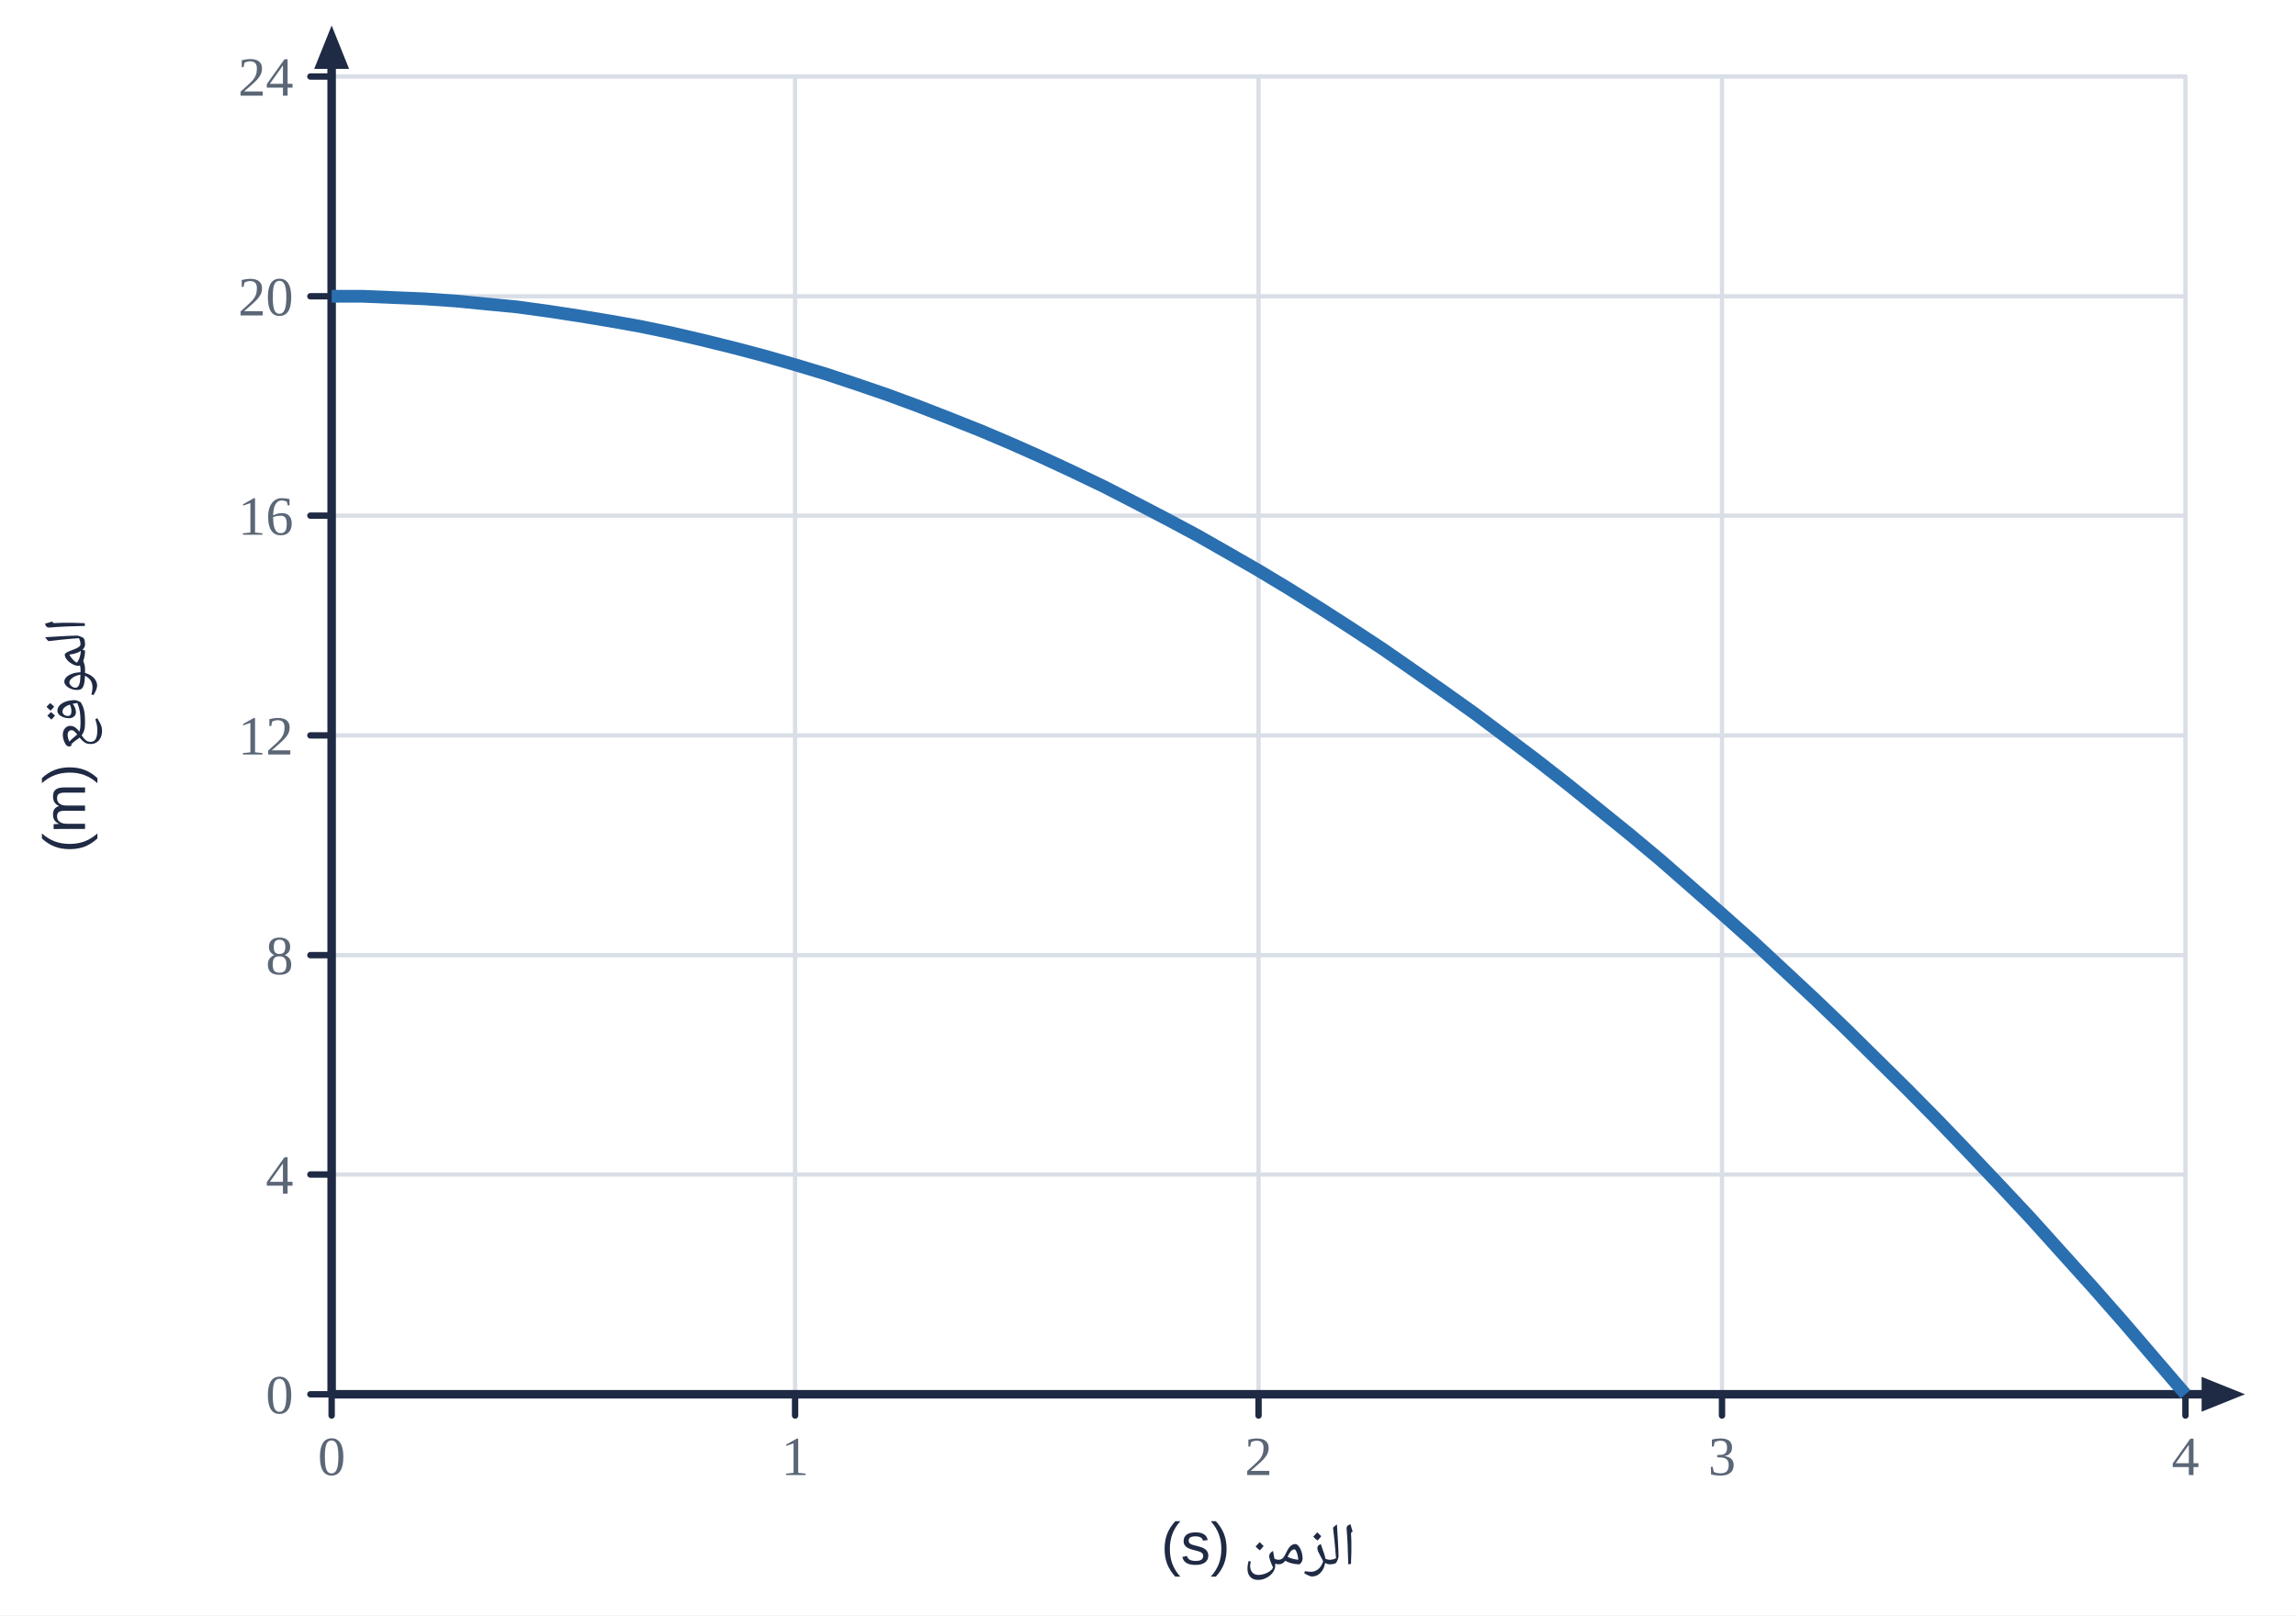
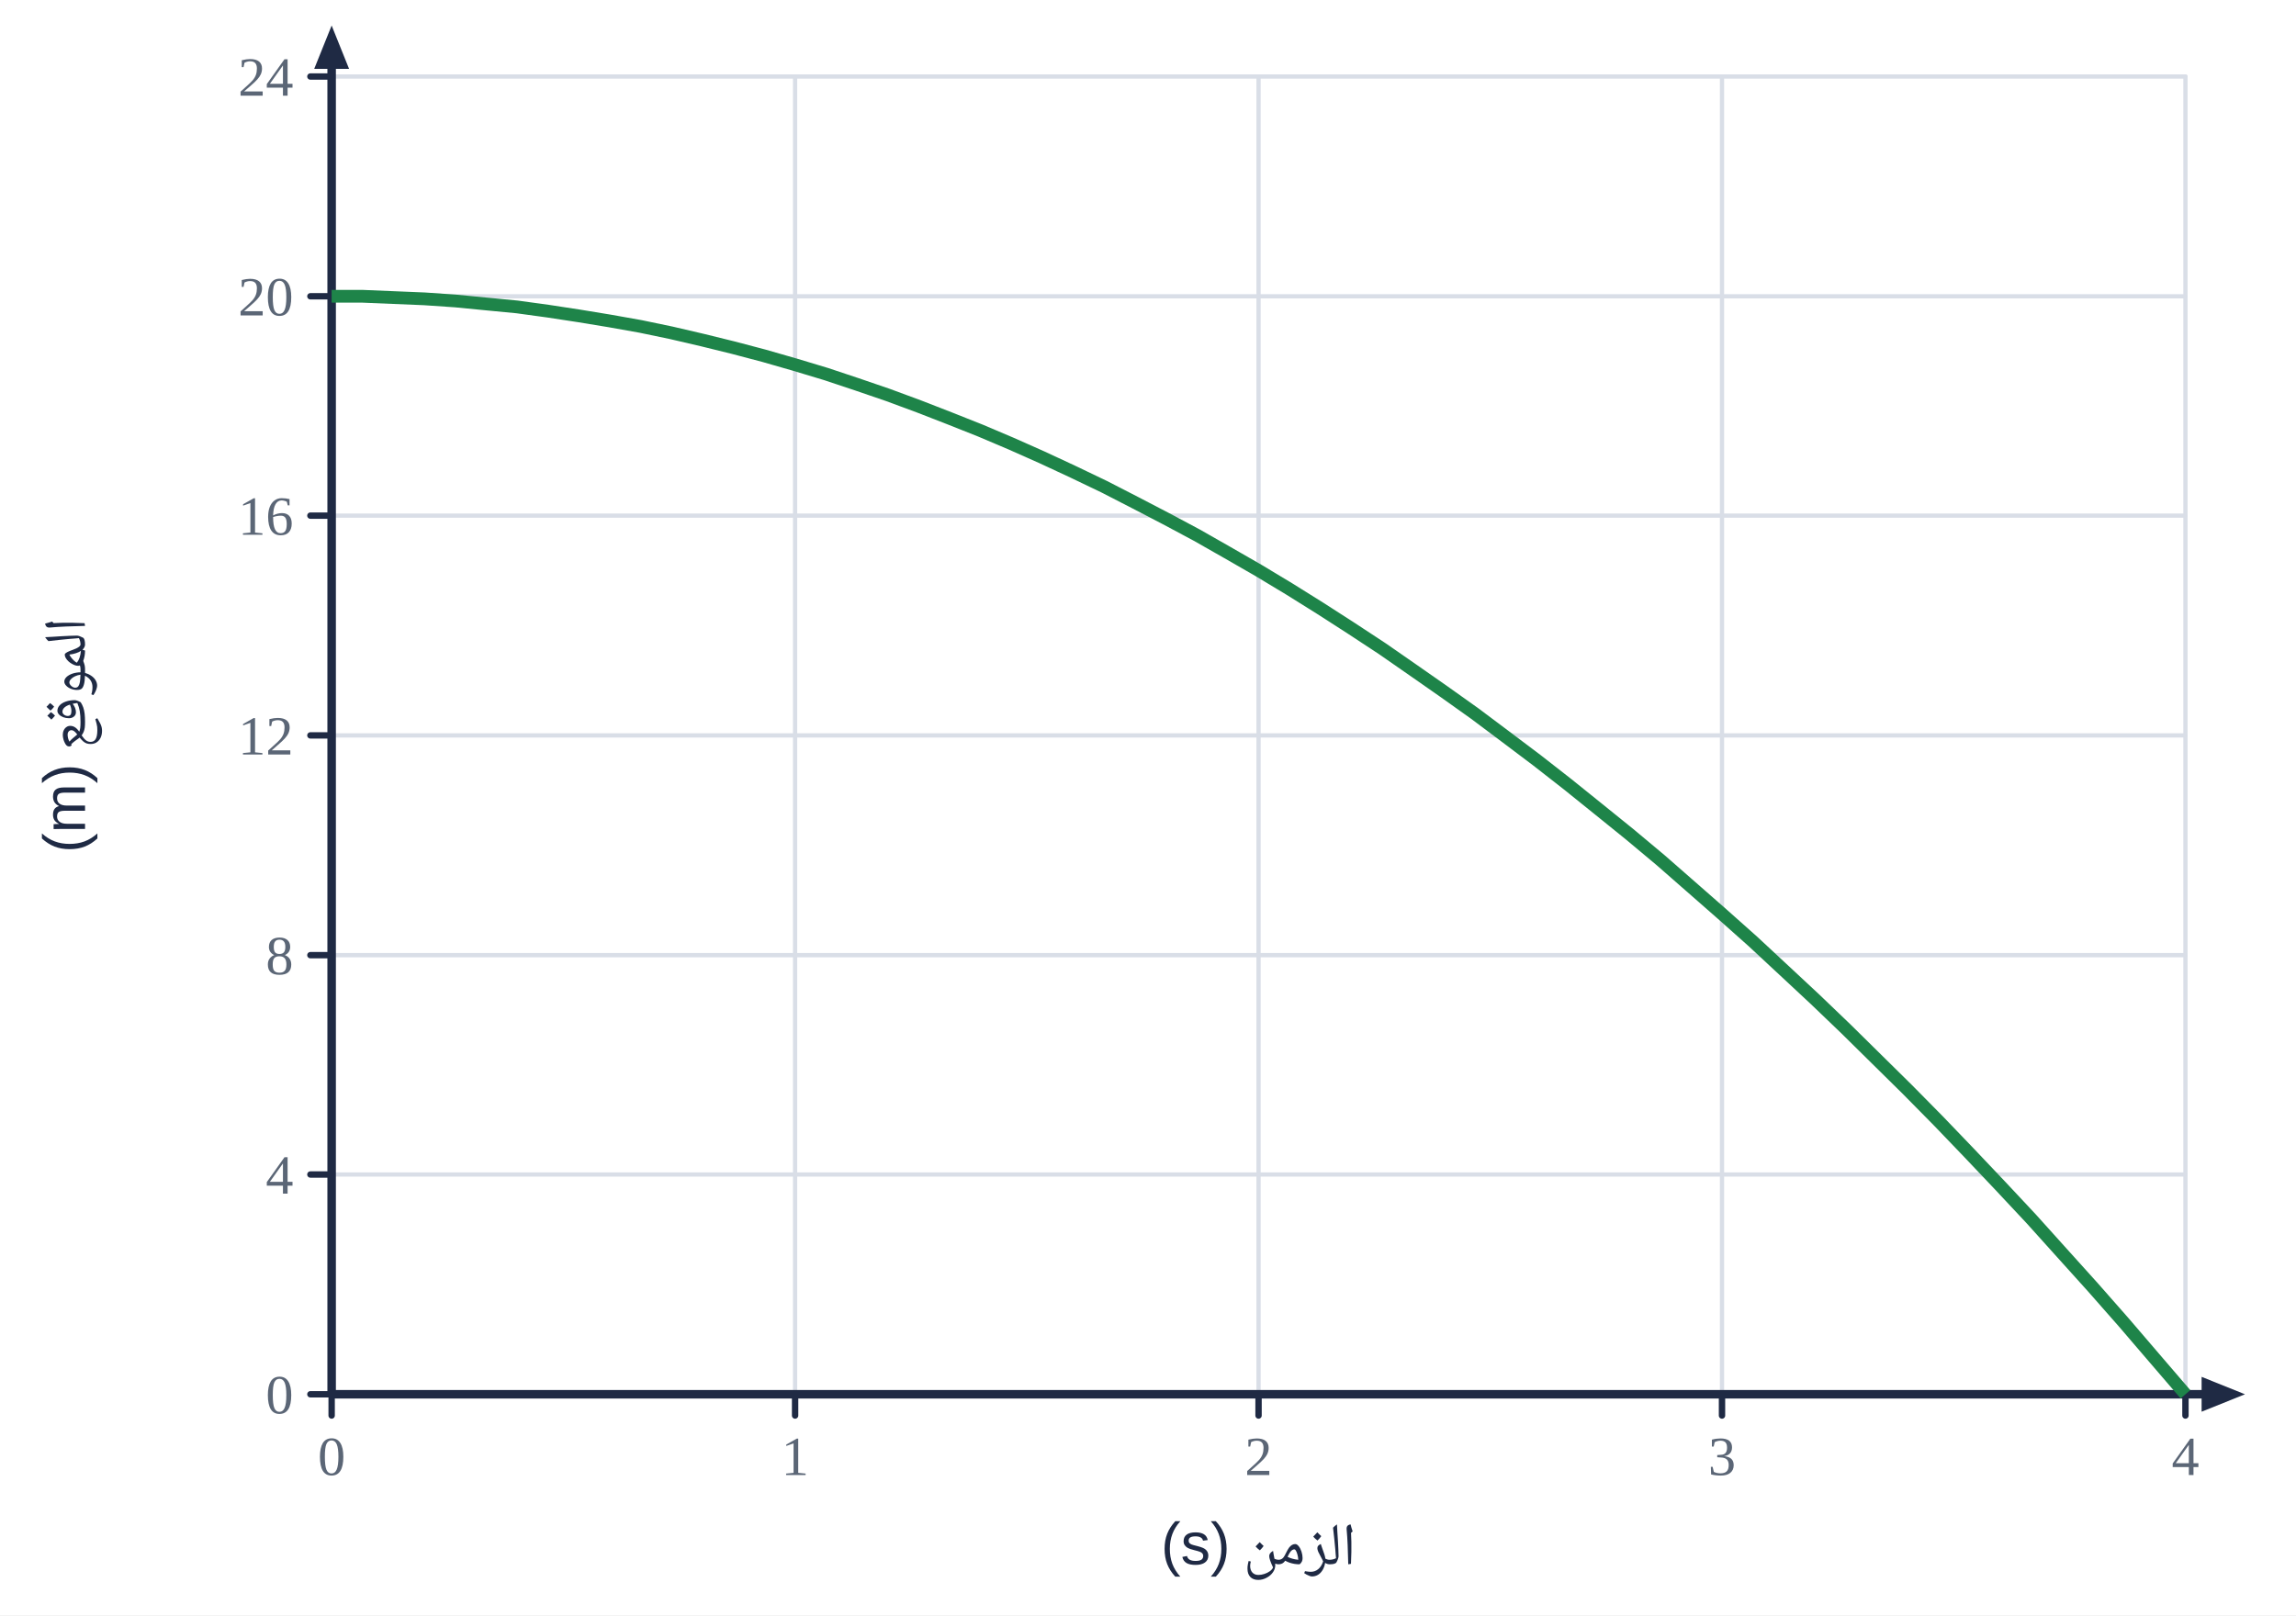
<svg xmlns="http://www.w3.org/2000/svg" viewBox="0 0 540 380" width="540" height="380">
  <rect width="540" height="380" fill="#fff" />
  <line x1="78.0" y1="18.0" x2="78.0" y2="328.0" stroke="#d9dee7" stroke-width="1" stroke-linecap="round" />
  <line x1="187.0" y1="18.0" x2="187.0" y2="328.0" stroke="#d9dee7" stroke-width="1" stroke-linecap="round" />
  <line x1="296.0" y1="18.0" x2="296.0" y2="328.0" stroke="#d9dee7" stroke-width="1" stroke-linecap="round" />
  <line x1="405.0" y1="18.0" x2="405.0" y2="328.0" stroke="#d9dee7" stroke-width="1" stroke-linecap="round" />
  <line x1="514.0" y1="18.0" x2="514.0" y2="328.0" stroke="#d9dee7" stroke-width="1" stroke-linecap="round" />
  <line x1="78.0" y1="328.0" x2="514.0" y2="328.0" stroke="#d9dee7" stroke-width="1" stroke-linecap="round" />
  <line x1="78.0" y1="276.3" x2="514.0" y2="276.3" stroke="#d9dee7" stroke-width="1" stroke-linecap="round" />
  <line x1="78.0" y1="224.7" x2="514.0" y2="224.7" stroke="#d9dee7" stroke-width="1" stroke-linecap="round" />
  <line x1="78.0" y1="173.0" x2="514.0" y2="173.0" stroke="#d9dee7" stroke-width="1" stroke-linecap="round" />
  <line x1="78.0" y1="121.3" x2="514.0" y2="121.3" stroke="#d9dee7" stroke-width="1" stroke-linecap="round" />
  <line x1="78.0" y1="69.7" x2="514.0" y2="69.7" stroke="#d9dee7" stroke-width="1" stroke-linecap="round" />
  <line x1="78.0" y1="18.0" x2="514.0" y2="18.0" stroke="#d9dee7" stroke-width="1" stroke-linecap="round" />
  <line x1="78.0" y1="328.0" x2="521.4" y2="328.0" stroke="#1f2a44" stroke-width="2" stroke-linecap="round" />
  <polygon points="528.0,328.0 517.8,332.1 517.8,323.9" fill="#1f2a44" />
  <line x1="78.0" y1="328.0" x2="78.0" y2="12.6" stroke="#1f2a44" stroke-width="2" stroke-linecap="round" />
  <polygon points="78.0,6.0 82.1,16.2 73.9,16.2" fill="#1f2a44" />
  <line x1="78.0" y1="328.0" x2="78.0" y2="333.0" stroke="#1f2a44" stroke-width="1.5" stroke-linecap="round" />
  <text x="78.0" y="347.0" text-anchor="middle" font-size="13" fill="#5b6676" font-weight="normal" font-family="'Times New Roman',Times,serif">0</text>
  <line x1="187.0" y1="328.0" x2="187.0" y2="333.0" stroke="#1f2a44" stroke-width="1.5" stroke-linecap="round" />
  <text x="187.0" y="347.0" text-anchor="middle" font-size="13" fill="#5b6676" font-weight="normal" font-family="'Times New Roman',Times,serif">1</text>
  <line x1="296.0" y1="328.0" x2="296.0" y2="333.0" stroke="#1f2a44" stroke-width="1.5" stroke-linecap="round" />
  <text x="296.0" y="347.0" text-anchor="middle" font-size="13" fill="#5b6676" font-weight="normal" font-family="'Times New Roman',Times,serif">2</text>
  <line x1="405.0" y1="328.0" x2="405.0" y2="333.0" stroke="#1f2a44" stroke-width="1.5" stroke-linecap="round" />
  <text x="405.0" y="347.0" text-anchor="middle" font-size="13" fill="#5b6676" font-weight="normal" font-family="'Times New Roman',Times,serif">3</text>
  <line x1="514.0" y1="328.0" x2="514.0" y2="333.0" stroke="#1f2a44" stroke-width="1.5" stroke-linecap="round" />
  <text x="514.0" y="347.0" text-anchor="middle" font-size="13" fill="#5b6676" font-weight="normal" font-family="'Times New Roman',Times,serif">4</text>
  <line x1="73.0" y1="328.0" x2="78.0" y2="328.0" stroke="#1f2a44" stroke-width="1.5" stroke-linecap="round" />
  <text x="69.0" y="332.5" text-anchor="end" font-size="13" fill="#5b6676" font-weight="normal" font-family="'Times New Roman',Times,serif">0</text>
  <line x1="73.0" y1="276.3" x2="78.0" y2="276.3" stroke="#1f2a44" stroke-width="1.5" stroke-linecap="round" />
  <text x="69.0" y="280.8" text-anchor="end" font-size="13" fill="#5b6676" font-weight="normal" font-family="'Times New Roman',Times,serif">4</text>
  <line x1="73.0" y1="224.7" x2="78.0" y2="224.7" stroke="#1f2a44" stroke-width="1.5" stroke-linecap="round" />
  <text x="69.0" y="229.2" text-anchor="end" font-size="13" fill="#5b6676" font-weight="normal" font-family="'Times New Roman',Times,serif">8</text>
  <line x1="73.0" y1="173.0" x2="78.0" y2="173.0" stroke="#1f2a44" stroke-width="1.5" stroke-linecap="round" />
  <text x="69.0" y="177.5" text-anchor="end" font-size="13" fill="#5b6676" font-weight="normal" font-family="'Times New Roman',Times,serif">12</text>
  <line x1="73.0" y1="121.3" x2="78.0" y2="121.3" stroke="#1f2a44" stroke-width="1.5" stroke-linecap="round" />
  <text x="69.0" y="125.8" text-anchor="end" font-size="13" fill="#5b6676" font-weight="normal" font-family="'Times New Roman',Times,serif">16</text>
  <line x1="73.0" y1="69.7" x2="78.0" y2="69.7" stroke="#1f2a44" stroke-width="1.5" stroke-linecap="round" />
  <text x="69.0" y="74.2" text-anchor="end" font-size="13" fill="#5b6676" font-weight="normal" font-family="'Times New Roman',Times,serif">20</text>
  <line x1="73.0" y1="18.0" x2="78.0" y2="18.0" stroke="#1f2a44" stroke-width="1.5" stroke-linecap="round" />
  <text x="69.0" y="22.5" text-anchor="end" font-size="13" fill="#5b6676" font-weight="normal" font-family="'Times New Roman',Times,serif">24</text>
  <text x="296.0" y="368.0" text-anchor="middle" font-size="14" fill="#1f2a44" font-weight="normal" font-family="'IBM Plex Sans Arabic','Noto Naskh Arabic',Tahoma,Arial,sans-serif" direction="rtl">الزمن (s)</text>
  <text x="20.0" y="173.0" text-anchor="middle" font-size="14" fill="#1f2a44" font-weight="normal" font-family="'IBM Plex Sans Arabic','Noto Naskh Arabic',Tahoma,Arial,sans-serif" direction="rtl" transform="rotate(-90 20 173.0)">الموقع (m)</text>
-   <polyline points="78.0,69.7 85.3,69.7 92.5,70.0 99.8,70.3 107.1,70.8 114.3,71.5 121.6,72.2 128.9,73.2 136.1,74.3 143.4,75.5 150.7,76.8 157.9,78.3 165.2,80.0 172.5,81.8 179.7,83.7 187.0,85.8 194.3,88.0 201.5,90.4 208.8,92.9 216.1,95.6 223.3,98.4 230.6,101.3 237.9,104.4 245.1,107.6 252.4,111.0 259.7,114.5 266.9,118.2 274.2,122.0 281.5,125.9 288.7,130.0 296.0,134.2 303.3,138.6 310.5,143.1 317.8,147.8 325.1,152.6 332.3,157.6 339.6,162.7 346.9,167.9 354.1,173.3 361.4,178.8 368.7,184.5 375.9,190.3 383.2,196.2 390.5,202.3 397.7,208.6 405.0,215.0 412.3,221.5 419.5,228.2 426.8,235.0 434.1,242.0 441.3,249.1 448.6,256.3 455.9,263.7 463.1,271.2 470.4,278.9 477.7,286.7 484.9,294.7 492.2,302.8 499.5,311.1 506.7,319.5 514.0,328.0" fill="none" stroke="#2a6fb0" stroke-width="3" stroke-linejoin="round" />
+   <polyline points="78.0,69.7 85.3,69.7 92.5,70.0 99.8,70.3 107.1,70.8 114.3,71.5 121.6,72.2 128.9,73.2 136.1,74.3 143.4,75.5 150.7,76.8 157.9,78.3 165.2,80.0 172.5,81.8 179.7,83.7 187.0,85.8 194.3,88.0 201.5,90.4 208.8,92.9 216.1,95.6 223.3,98.4 230.6,101.3 237.9,104.4 245.1,107.6 252.4,111.0 259.7,114.5 266.9,118.2 274.2,122.0 281.5,125.9 288.7,130.0 296.0,134.2 303.3,138.6 310.5,143.1 317.8,147.8 325.1,152.6 332.3,157.6 339.6,162.7 346.9,167.9 354.1,173.3 361.4,178.8 368.7,184.5 375.9,190.3 383.2,196.2 390.5,202.3 397.7,208.6 405.0,215.0 412.3,221.5 419.5,228.2 426.8,235.0 434.1,242.0 441.3,249.1 448.6,256.3 455.9,263.7 463.1,271.2 470.4,278.9 477.7,286.7 484.9,294.7 492.2,302.8 499.5,311.1 506.7,319.5 514.0,328.0" fill="none" stroke="#1e8449" stroke-width="3" stroke-linejoin="round" />
</svg>
